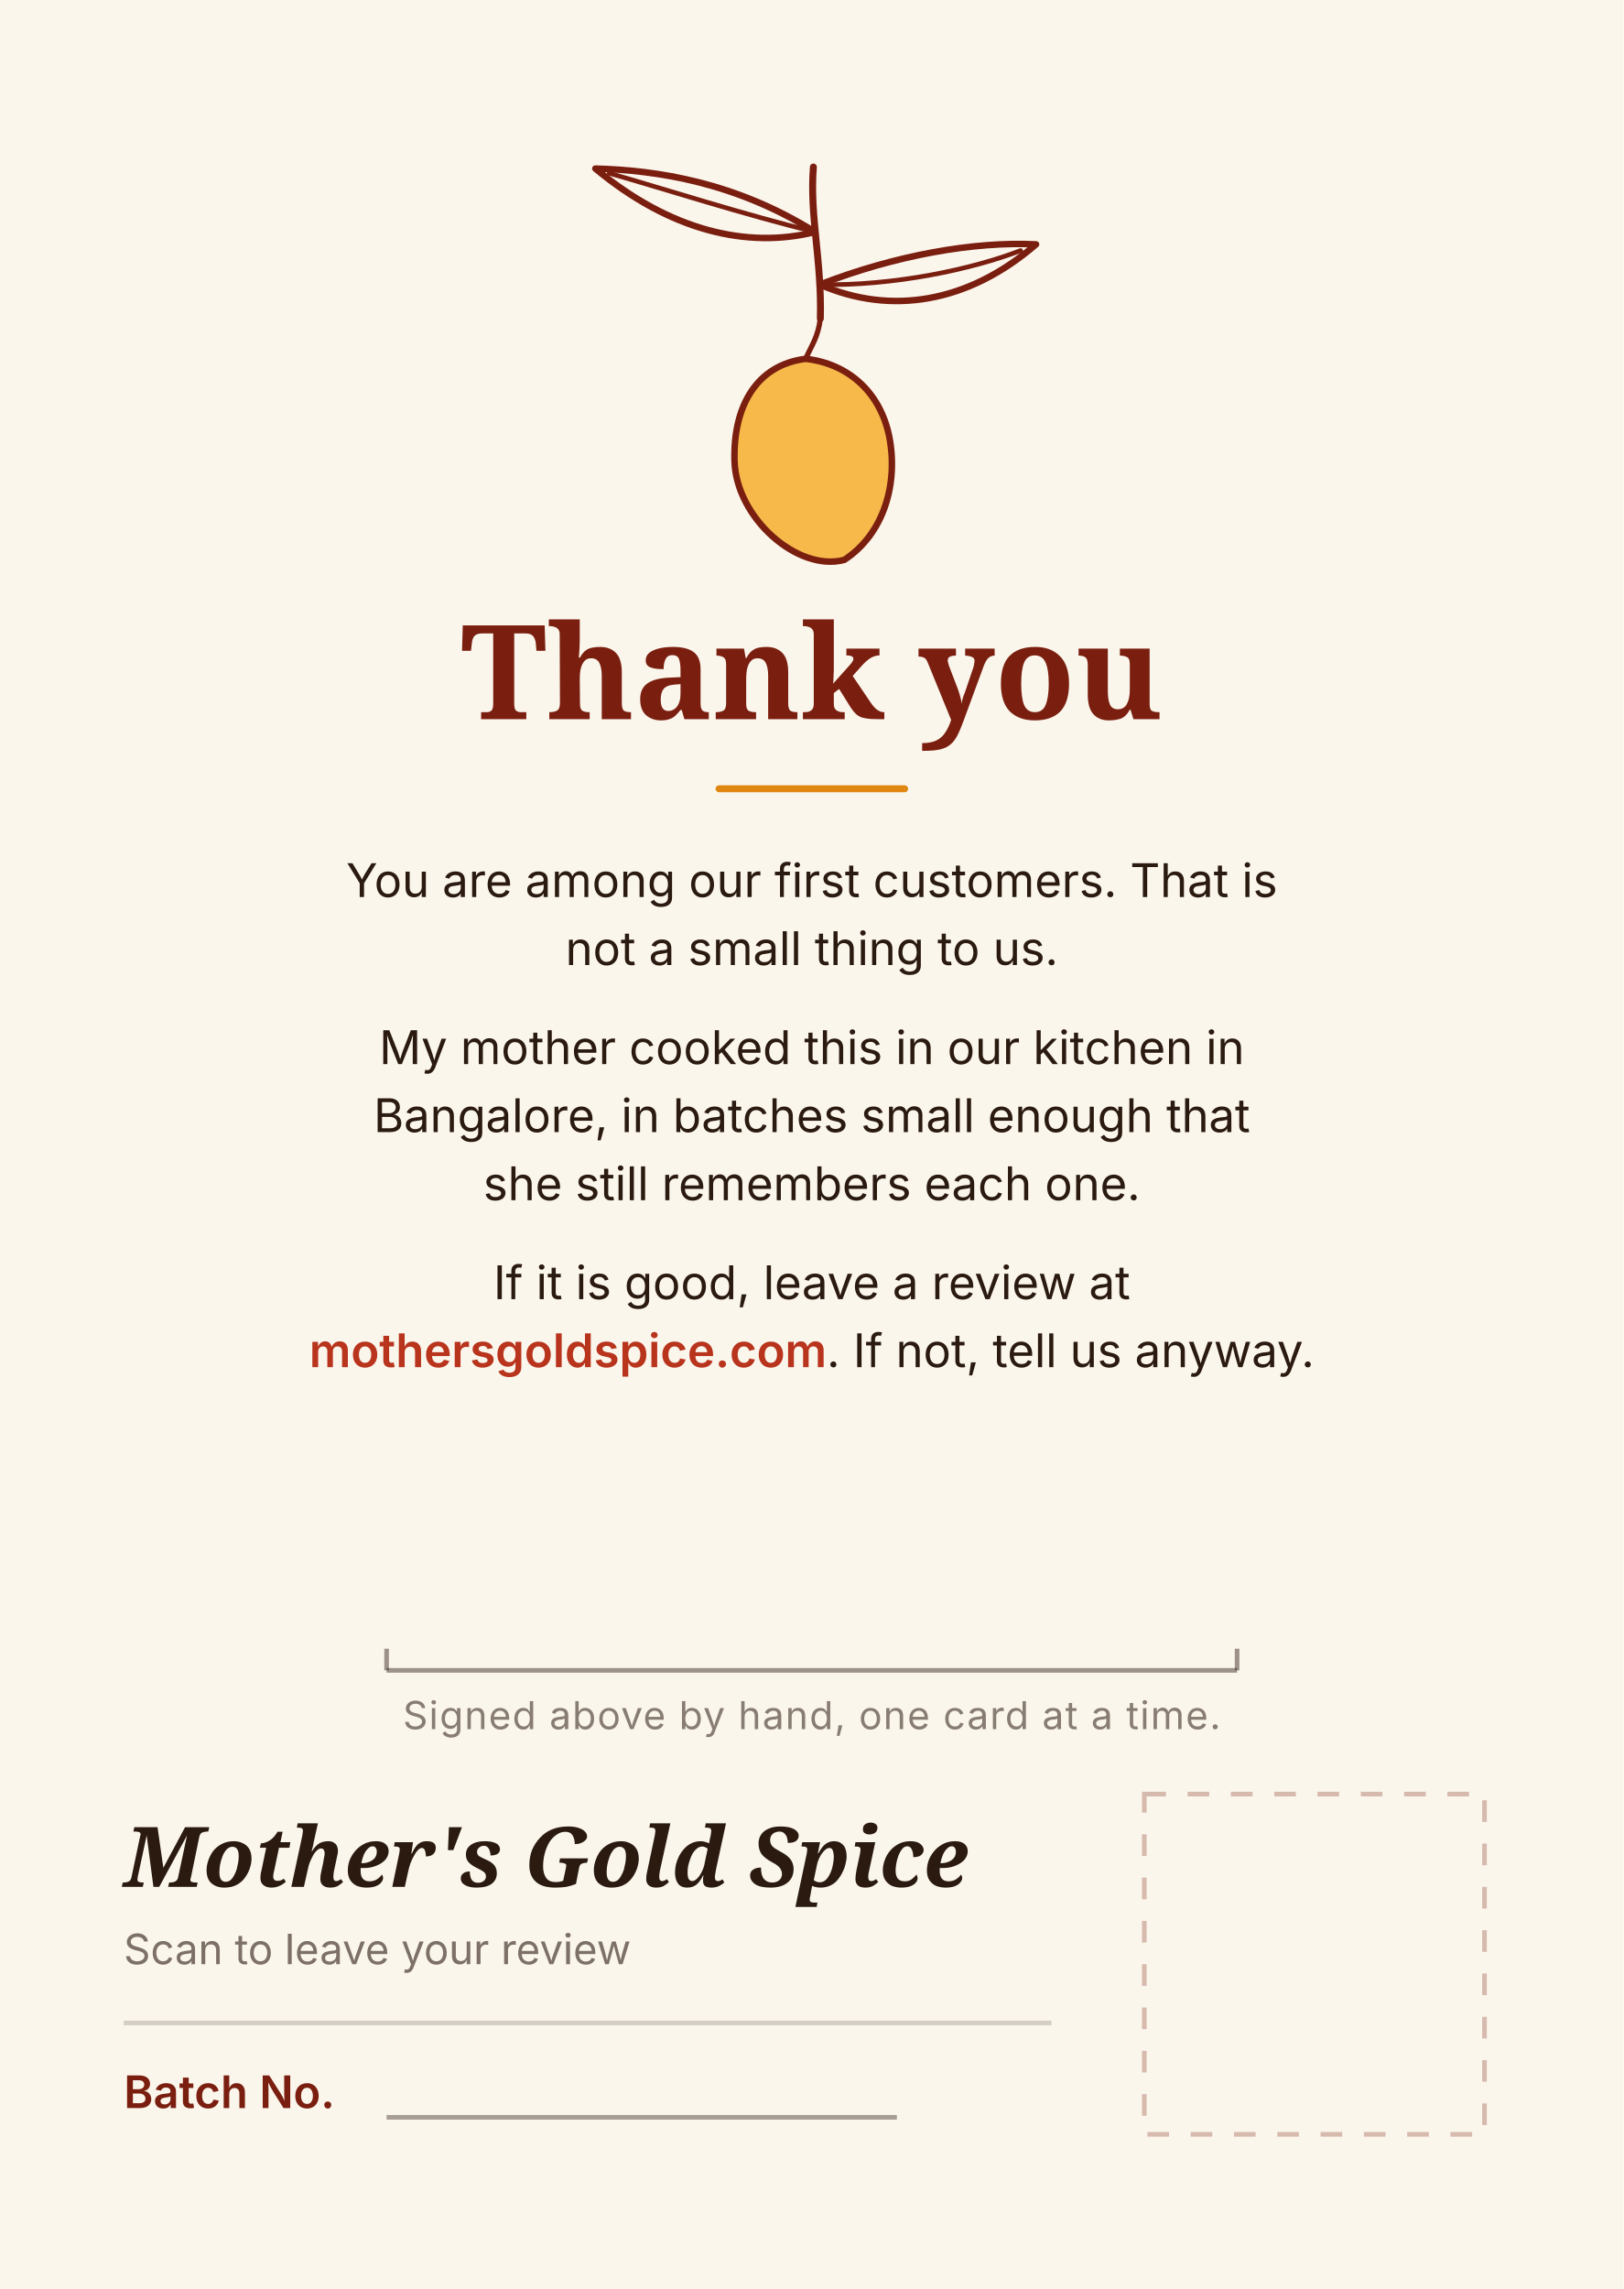
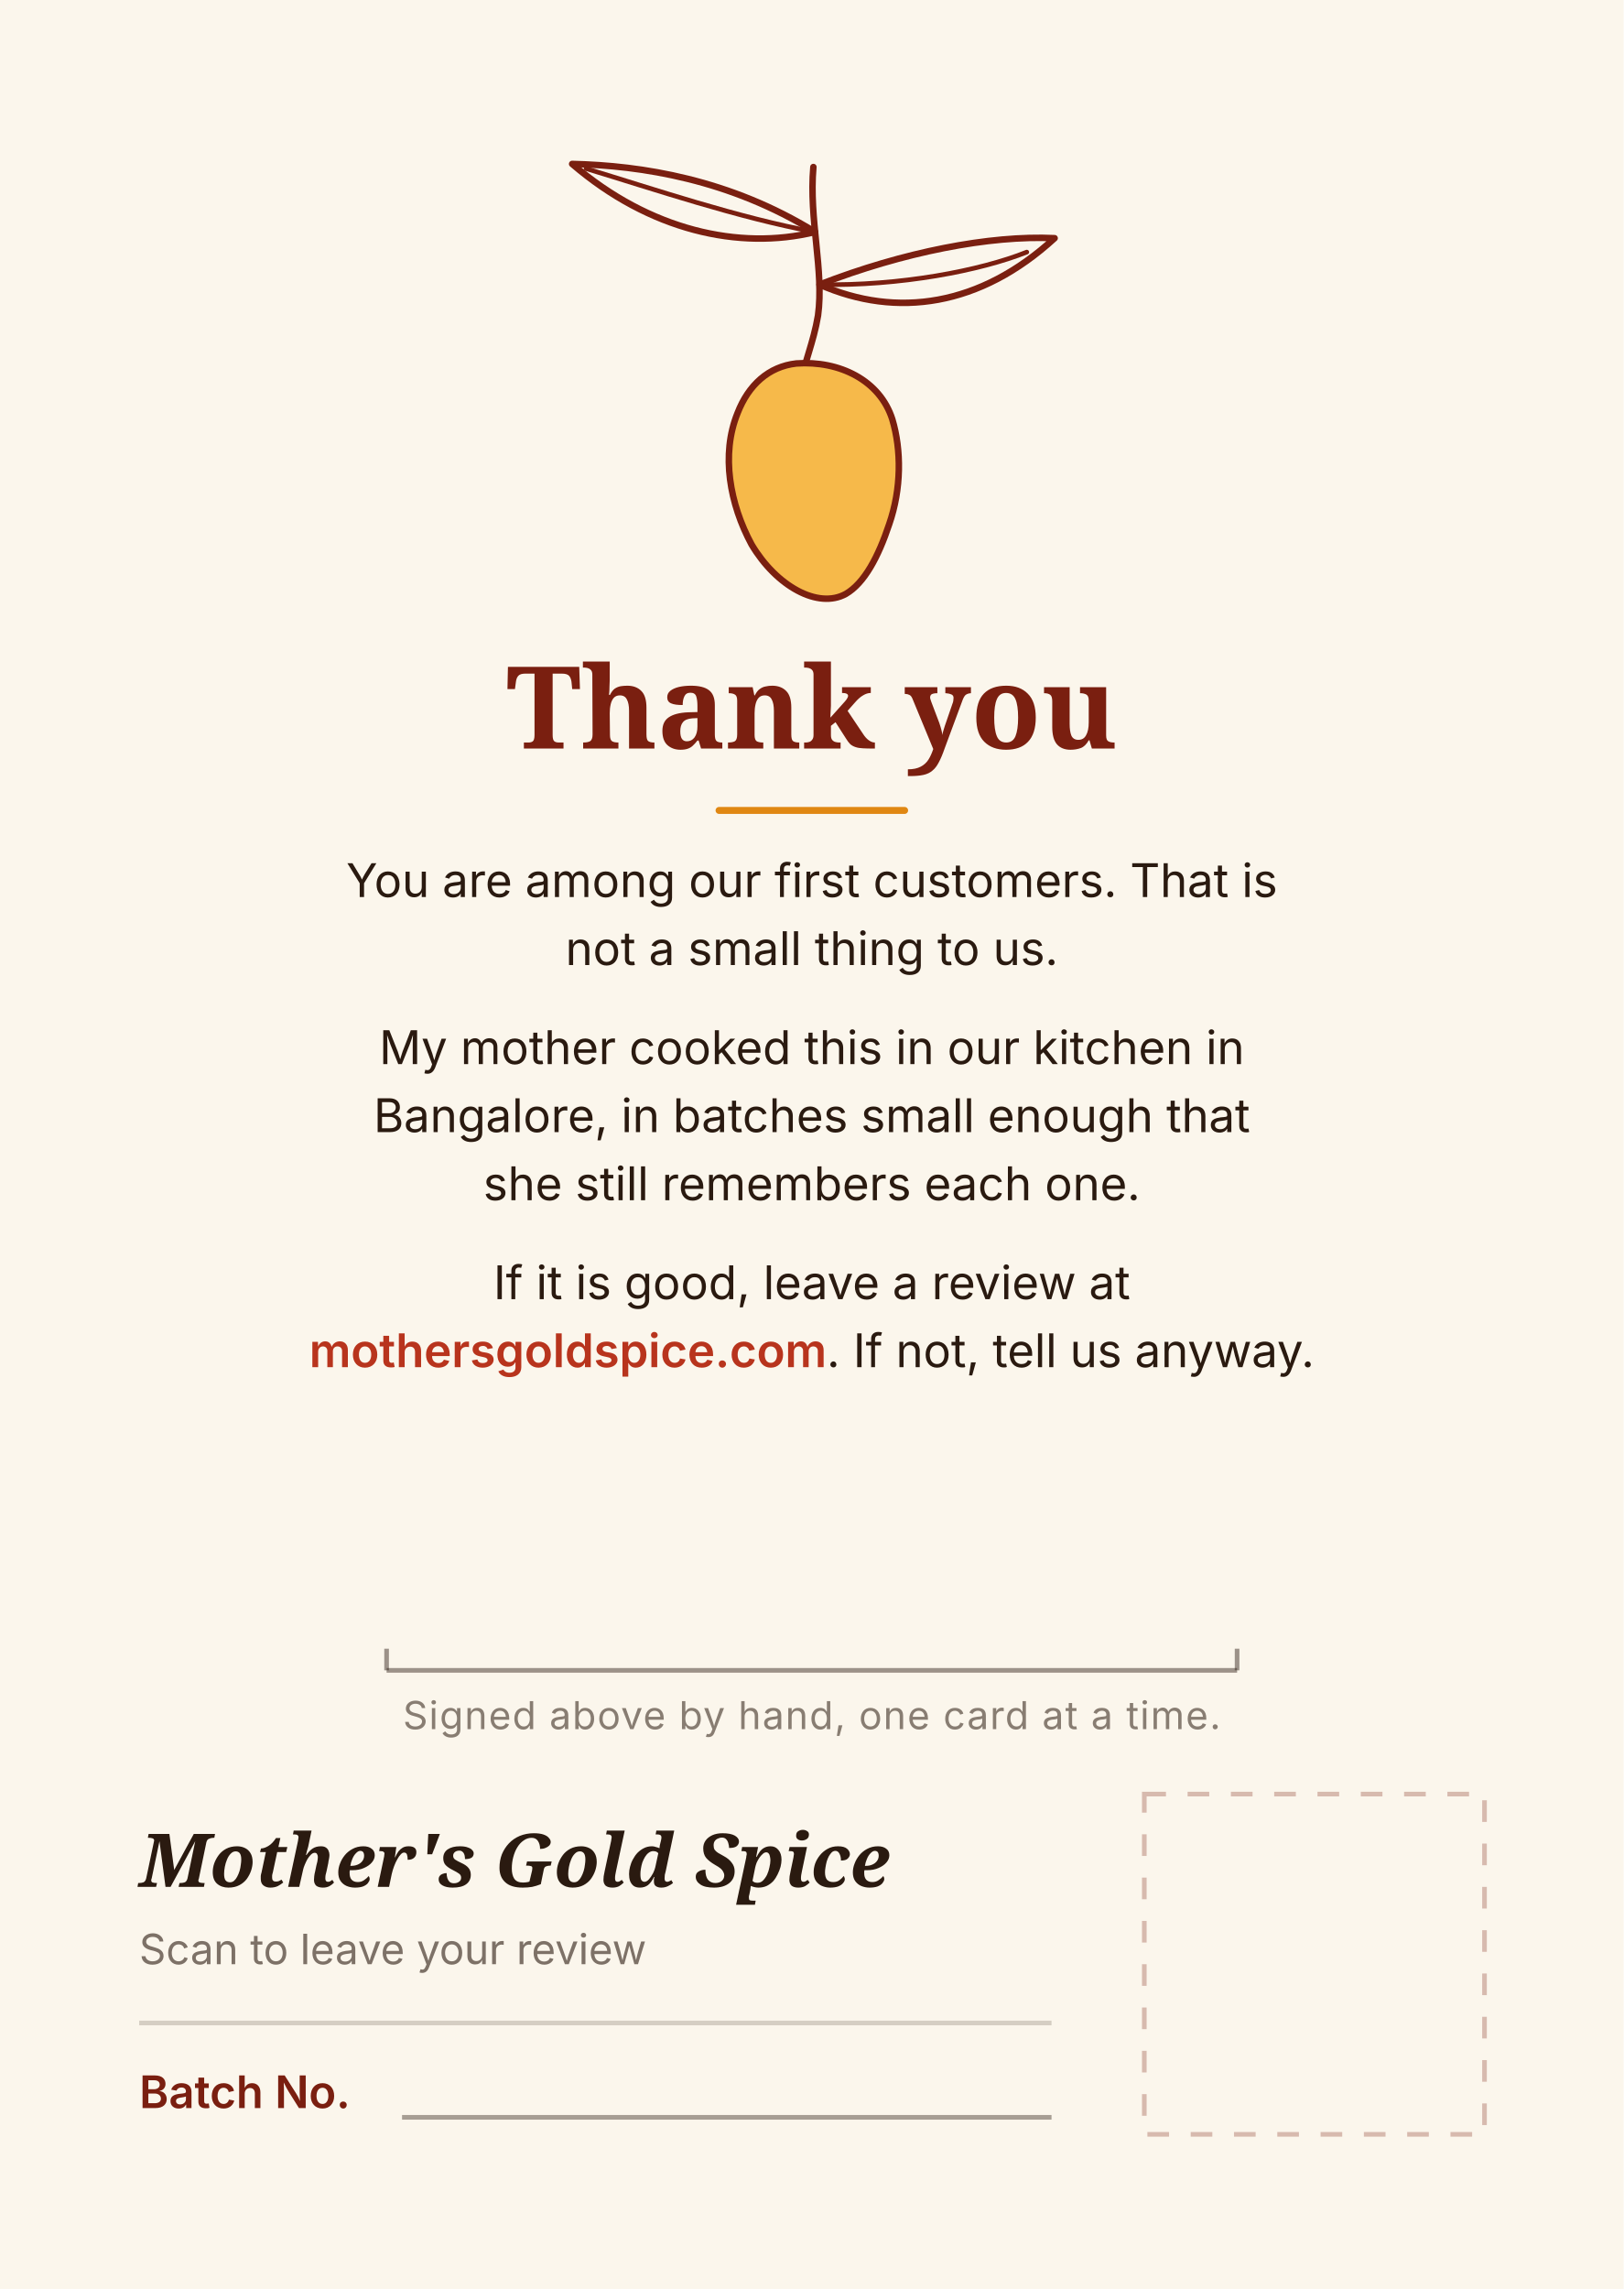
<svg xmlns="http://www.w3.org/2000/svg" viewBox="0 0 105 148" width="105mm" height="148mm" role="img" aria-labelledby="cardTitle cardDesc">
  <rect x="0" y="0" width="105" height="148" fill="#fbf6ec" />
  <g fill="none" stroke="#7a1f10" stroke-linecap="round" stroke-linejoin="round">
-     <path d="M 52.6 10.8 C 52.35 14.0 53.15 16.8 53.05 20.6" stroke-width="0.45" />
-     <path d="M 52.71 15.0 C 47.6 11.8 42.5 11.0 38.5 10.9              C 43.3 14.9 48.3 16.1 52.71 15.0 Z" stroke-width="0.42" />
-     <path d="M 52.71 15.0 C 48.2 13.9 42.9 12.2 39.4 11.2" stroke-width="0.3" />
-     <path d="M 53.02 18.4 C 57.9 16.5 63.0 15.6 67.0 15.8              C 62.6 19.6 57.6 20.4 53.02 18.4 Z" stroke-width="0.42" />
-     <path d="M 53.02 18.4 C 57.8 18.5 62.9 17.4 66.0 16.2" stroke-width="0.3" />
-     <path d="M 53.05 20.6 C 52.9 21.8 52.5 22.3 52.1 23.2" stroke-width="0.34" />
-     <path d="M 52.1 23.2              C 48.9 23.6 47.4 26.3 47.5 29.8              C 47.6 33.5 51.6 37.0 54.6 36.2              C 57.2 34.5 58.1 31.2 57.5 28.2              C 56.9 25.3 54.8 23.5 52.1 23.2 Z" fill="#f6b94a" stroke-width="0.42" />
+     <path d="M 52.6 10.8 C 52.3 14.2 53.3 17.5 52.9 20.4              C 52.6 22.2 52.0 23.4 51.7 25.2" stroke-width="0.42" />
+     <path d="M 52.71 15.0 C 47.2 11.6 41.5 10.7 37.0 10.6              C 42.0 14.9 47.8 16.2 52.71 15.0 Z" stroke-width="0.42" />
+     <path d="M 52.71 15.0 C 47.8 14.1 42.2 12.2 37.9 10.9" stroke-width="0.3" />
+     <path d="M 53.0 18.4 C 58.4 16.3 64.0 15.2 68.2 15.4              C 63.4 19.8 58.0 20.6 53.0 18.4 Z" stroke-width="0.42" />
+     <path d="M 53.0 18.4 C 58.2 18.5 63.4 17.5 66.4 16.3" stroke-width="0.3" />
+     <path d="M 51.5 23.5              C 54.3 23.3 56.9 24.6 57.7 27.1              C 58.3 29.1 58.3 31.6 57.5 33.9              C 56.8 36.0 55.9 37.7 54.7 38.4              C 52.9 39.4 50.2 37.9 48.6 35.2              C 47.2 32.6 46.6 29.4 47.7 26.7              C 48.4 24.9 49.7 23.7 51.5 23.5 Z" fill="#f6b94a" stroke-width="0.42" />
  </g>
-   <text x="52.5" y="46.5" text-anchor="middle" font-family="'Fraunces', Georgia, serif" font-weight="600" font-size="8.5" fill="#7a1f10">Thank you</text>
-   <line x1="46.5" y1="51" x2="58.5" y2="51" stroke="#e08712" stroke-width="0.45" stroke-linecap="round" />
+   <text x="52.5" y="48.4" text-anchor="middle" font-family="'Fraunces', Georgia, serif" font-weight="600" font-size="7.4" fill="#7a1f10">Thank you</text>
+   <line x1="46.5" y1="52.4" x2="58.5" y2="52.4" stroke="#e08712" stroke-width="0.45" stroke-linecap="round" />
  <g font-family="'Inter', sans-serif" font-size="3" fill="#2a1a10" text-anchor="middle">
    <text x="52.5" y="58.0">You are among our first customers. That is</text>
    <text x="52.5" y="62.4">not a small thing to us.</text>
    <text x="52.5" y="68.8">My mother cooked this in our kitchen in</text>
    <text x="52.5" y="73.2">Bangalore, in batches small enough that</text>
    <text x="52.5" y="77.6">she still remembers each one.</text>
    <text x="52.5" y="84.0">If it is good, leave a review at</text>
    <text x="52.5" y="88.4">
      <tspan fill="#b8341d" font-weight="600">mothersgoldspice.com</tspan>. If not, tell us anyway.</text>
  </g>
  <line x1="25" y1="108" x2="80" y2="108" stroke="#2a1a10" stroke-opacity="0.45" stroke-width="0.3" />
  <line x1="25" y1="106.6" x2="25" y2="108" stroke="#2a1a10" stroke-opacity="0.45" stroke-width="0.3" />
  <line x1="80" y1="106.6" x2="80" y2="108" stroke="#2a1a10" stroke-opacity="0.45" stroke-width="0.3" />
  <text x="52.5" y="111.8" text-anchor="middle" font-family="'Inter', sans-serif" font-size="2.5" letter-spacing="0.08" fill="#2a1a10" fill-opacity="0.55">Signed above by hand, one card at a time.</text>
-   <text x="8" y="122" font-family="'Fraunces', Georgia, serif" font-style="italic" font-weight="600" font-size="5.4" fill="#2a1a10">Mother's Gold Spice</text>
-   <text x="8" y="127" font-family="'Inter', sans-serif" font-size="2.7" fill="#2a1a10" fill-opacity="0.6">Scan to leave your review</text>
-   <line x1="8" y1="130.8" x2="68" y2="130.8" stroke="#2a1a10" stroke-opacity="0.18" stroke-width="0.3" />
-   <text x="8" y="136.3" font-family="'Inter', sans-serif" font-size="2.9" font-weight="600" fill="#7a1f10">Batch No.</text>
-   <line x1="25" y1="136.9" x2="58" y2="136.9" stroke="#2a1a10" stroke-opacity="0.4" stroke-width="0.3" />
+   <text x="9" y="122" font-family="'Fraunces', Georgia, serif" font-style="italic" font-weight="600" font-size="4.8" fill="#2a1a10">Mother's Gold Spice</text>
+   <text x="9" y="127" font-family="'Inter', sans-serif" font-size="2.7" fill="#2a1a10" fill-opacity="0.6">Scan to leave your review</text>
+   <line x1="9" y1="130.8" x2="68" y2="130.8" stroke="#2a1a10" stroke-opacity="0.18" stroke-width="0.3" />
+   <text x="9" y="136.3" font-family="'Inter', sans-serif" font-size="2.9" font-weight="600" fill="#7a1f10">Batch No.</text>
+   <line x1="26" y1="136.9" x2="68" y2="136.9" stroke="#2a1a10" stroke-opacity="0.4" stroke-width="0.3" />
  <rect id="qr-slot" x="74" y="116" width="22" height="22" fill="#fbf6ec" stroke="#7a1f10" stroke-opacity="0.28" stroke-width="0.3" stroke-dasharray="1.4 1.4" />
</svg>
